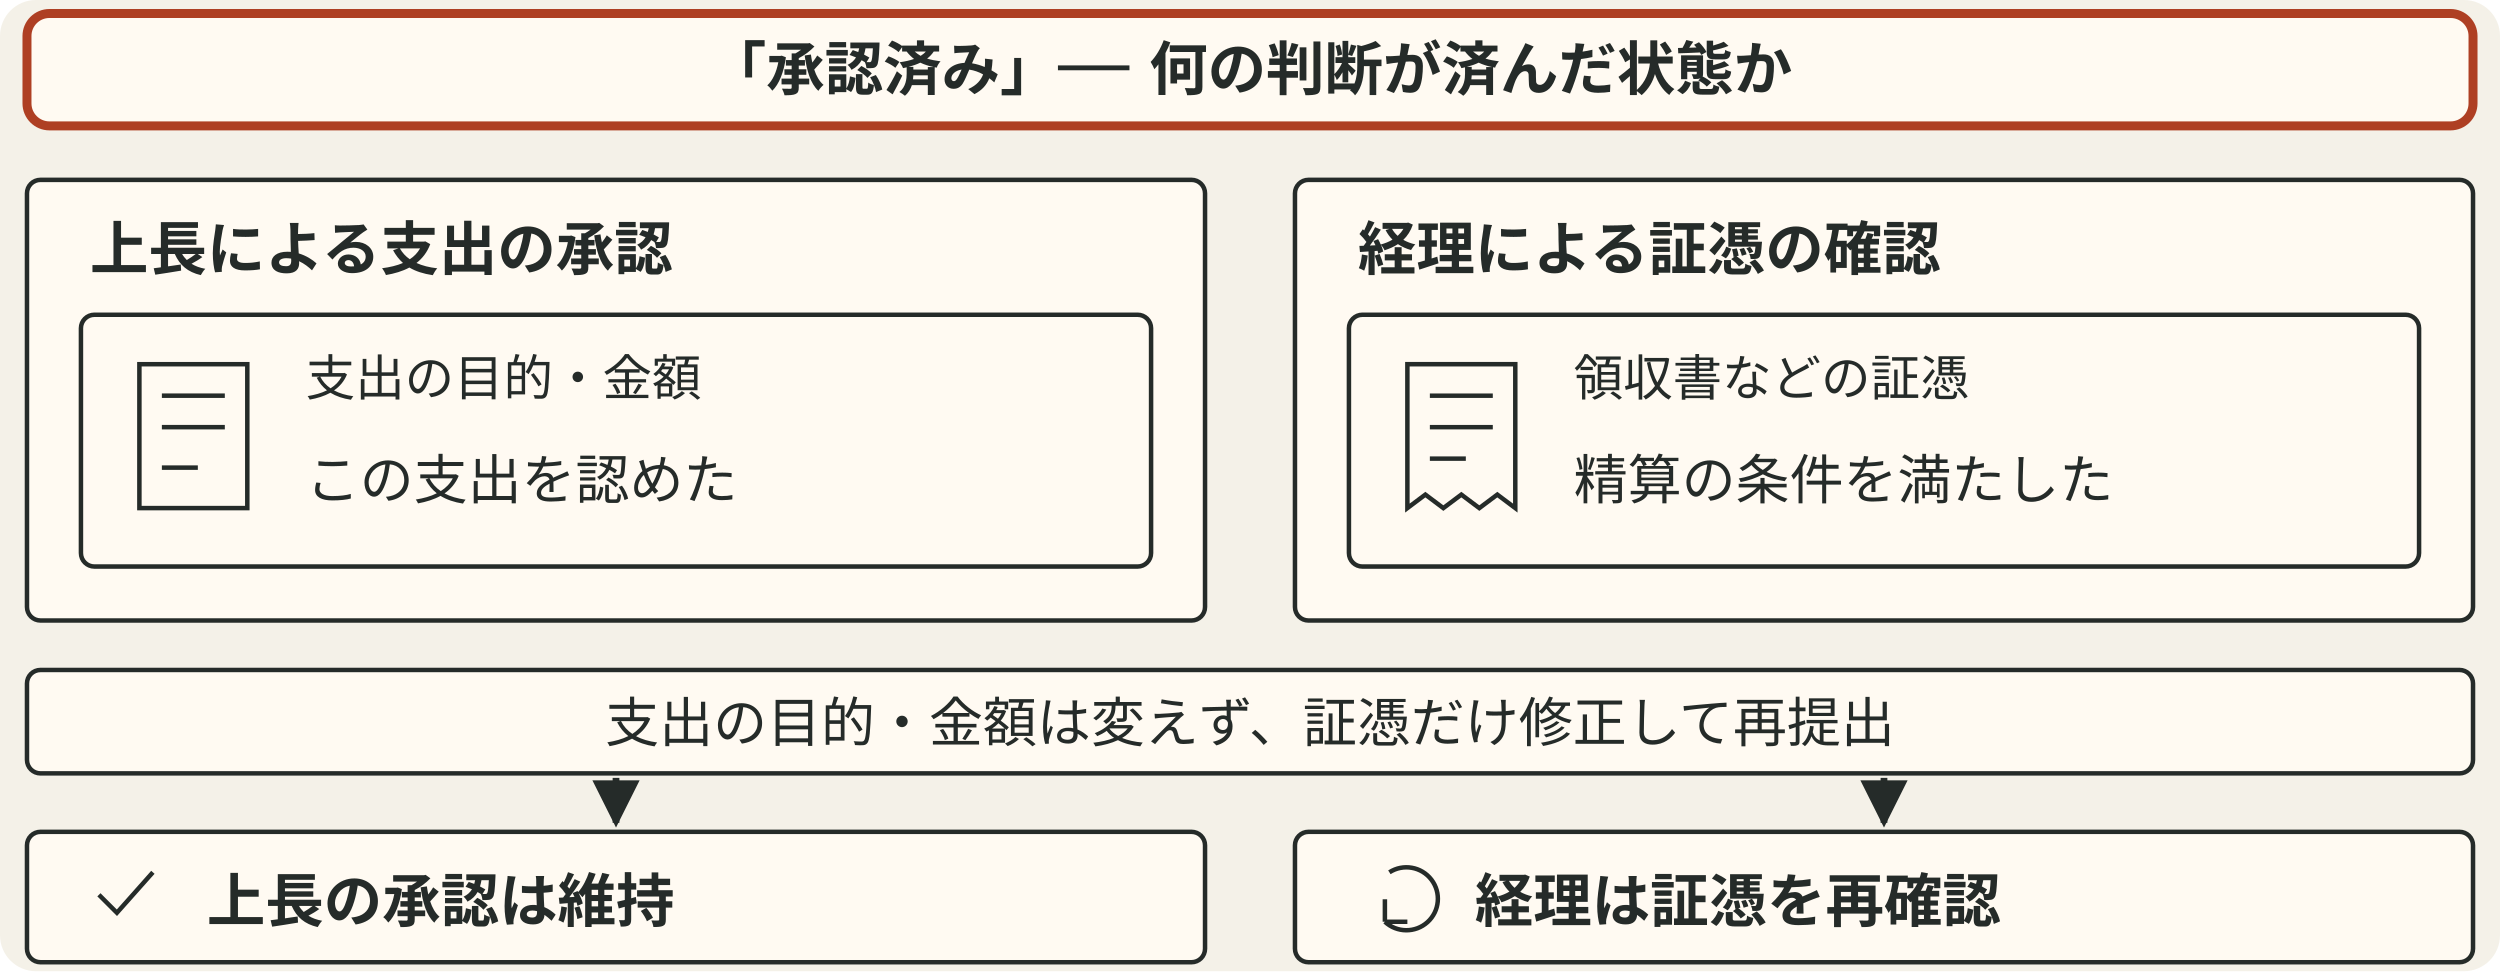
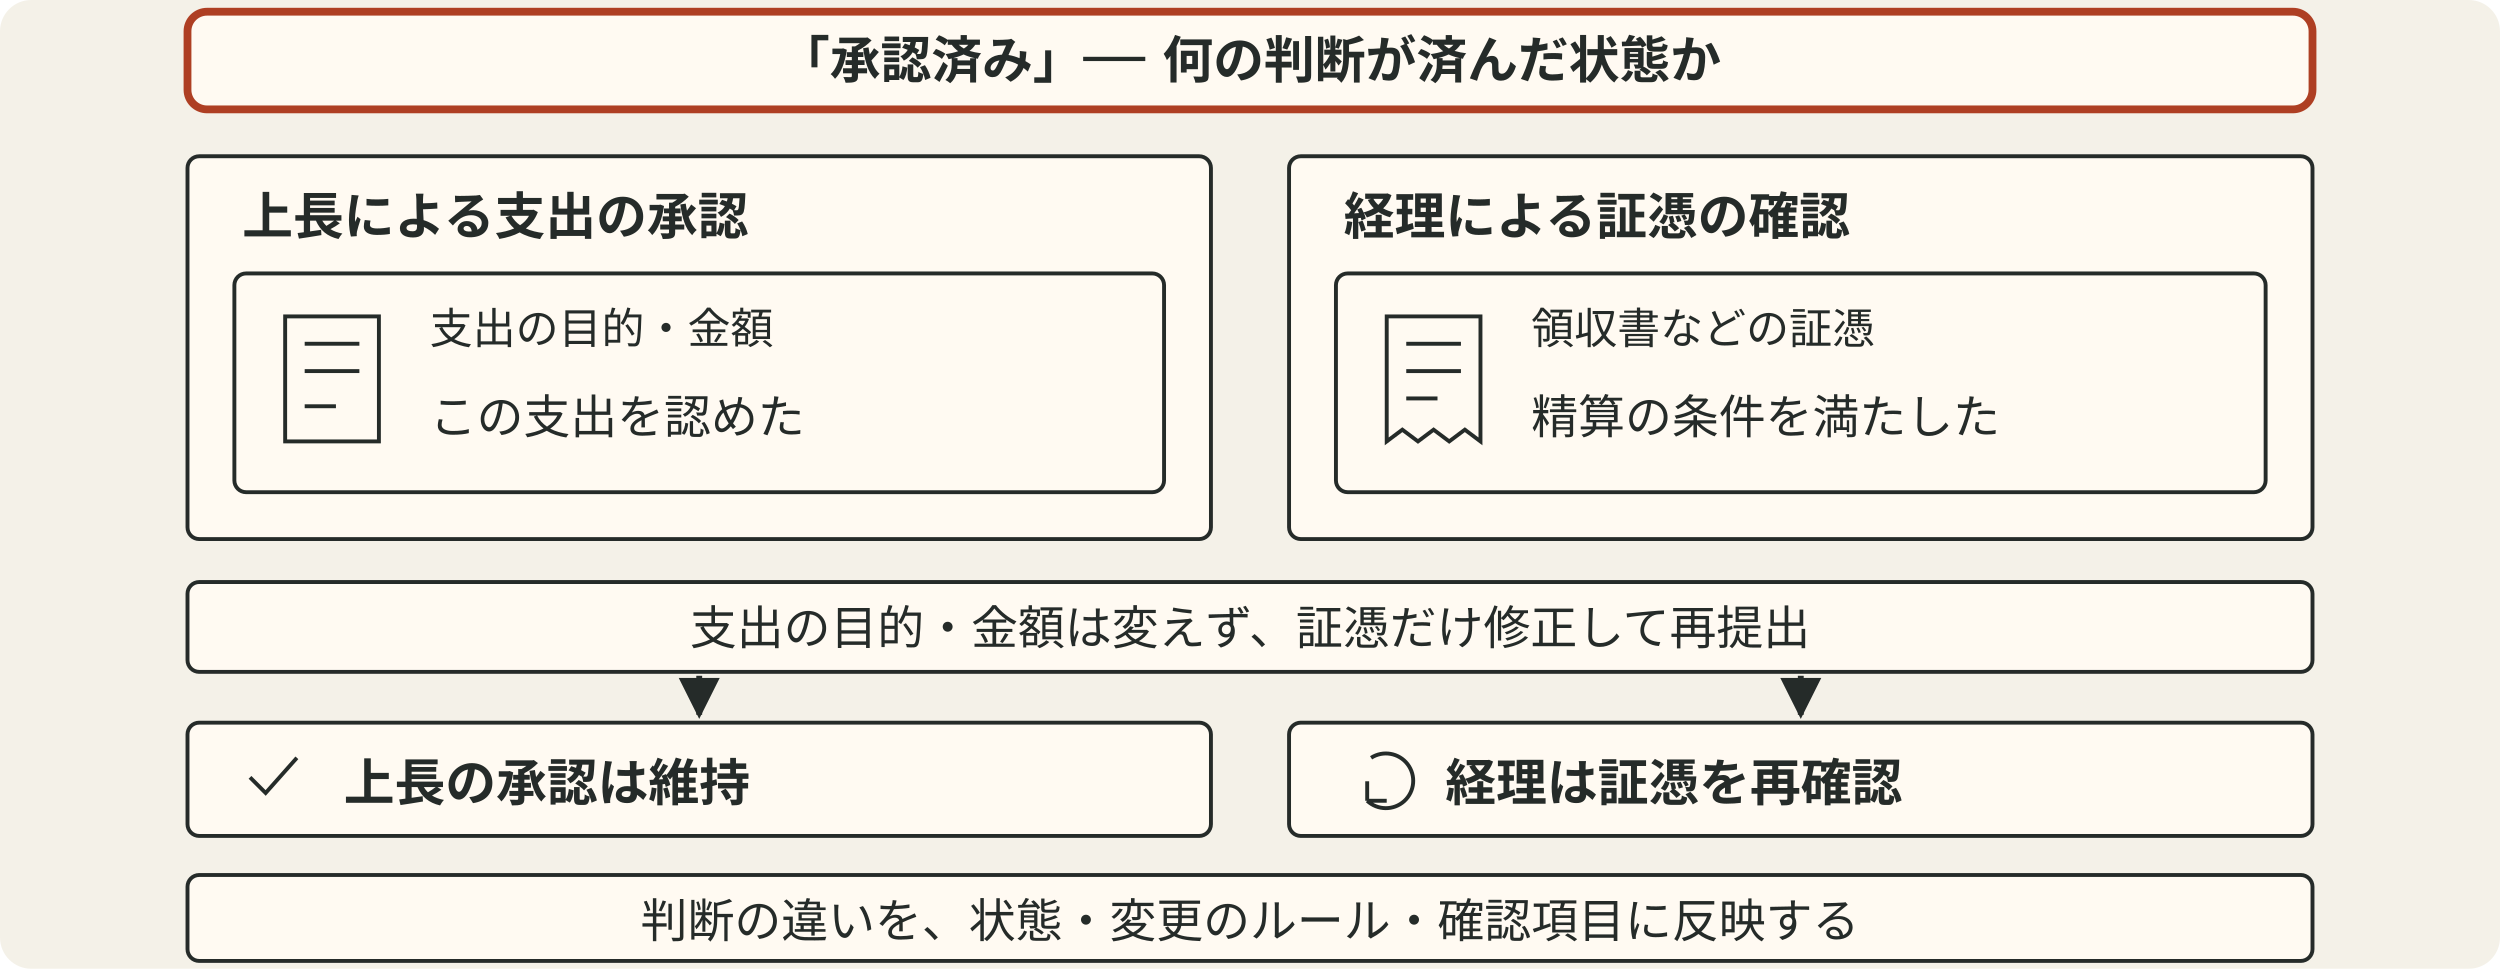
- <svg xmlns="http://www.w3.org/2000/svg" viewBox="0 0 556 216" style="min-width:420px" role="img" aria-label="承認済みという言葉の意味を上長と経理の判断に分ける。上長は支出の目的と金額を承認し、経理は証憑が精算条件を満たすか確認する。目的と金額を変えず証憑だけ修正して再提出する場合、上長承認は維持し、経理は証憑を確認し直す。">
+ <svg xmlns="http://www.w3.org/2000/svg" viewBox="0 0 640 248" style="min-width:470px" role="img" aria-label="承認済みという言葉の意味を上長と経理の判断に分ける。上長は支出の目的と金額を承認し、経理は証憑が精算条件を満たすか確認する。目的と金額を変えず証憑だけ修正して再提出する場合、上長承認は維持し、経理は証憑を確認し直す。">
  <defs data-dsvg="marker">
-     <marker id="dsvg-d05a6caf-arrow-252b29" viewBox="0 0 10 10" refX="9" refY="5" markerWidth="7" markerHeight="7" orient="auto-start-reverse">
+     <marker id="dsvg-9994d75d-arrow-252b29" viewBox="0 0 10 10" refX="9" refY="5" markerWidth="7" markerHeight="7" orient="auto-start-reverse">
      <path d="M0,0 L10,5 L0,10 z" fill="#252b29" />
    </marker>
  </defs>
-   <rect data-dsvg="canvas" class="canvas" x="0.0" y="0.0" width="556.0" height="216.0" fill="#f4f1e8" rx="8" />
-   <rect class="box focus" x="6" y="3" width="544" height="25" fill="#fffaf2" stroke="#ae3f23" stroke-width="2" rx="5" />
-   <text class="title" x="278" y="20" text-anchor="middle" font-family="Noto Sans JP, Hiragino Kaku Gothic ProN, sans-serif" font-size="13" font-weight="700" fill="#252b29">「承認済み」── 何の判断が済んだ状態か</text>
-   <rect class="field" x="6" y="40" width="262" height="98" fill="#fffaf2" stroke="#252b29" stroke-width="1" rx="3" />
-   <text class="title" x="20" y="60" font-family="Noto Sans JP, Hiragino Kaku Gothic ProN, sans-serif" font-size="13" font-weight="700" fill="#252b29">上長による支出の承認</text>
-   <rect class="badge" x="18" y="70" width="238" height="56" fill="#fffaf2" stroke="#252b29" stroke-width="1" rx="3" />
-   <path class="link" d="M31 81 h24 v32 h-24 z M36 88 h14 M36 95 h14 M36 104 h8" fill="none" stroke="#252b29" stroke-width="1" />
-   <text class="note" x="68" y="88" font-family="Noto Sans JP, Hiragino Kaku Gothic ProN, sans-serif" font-size="11" fill="#252b29">支出の目的・金額</text>
-   <text class="label" x="68" y="111" font-family="Noto Sans JP, Hiragino Kaku Gothic ProN, sans-serif" font-size="12" fill="#252b29">この支出を認めた</text>
-   <rect class="field" x="288" y="40" width="262" height="98" fill="#fffaf2" stroke="#252b29" stroke-width="1" rx="3" />
-   <text class="title" x="302" y="60" font-family="Noto Sans JP, Hiragino Kaku Gothic ProN, sans-serif" font-size="13" font-weight="700" fill="#252b29">経理による証憑の確認</text>
-   <rect class="badge" x="300" y="70" width="238" height="56" fill="#fffaf2" stroke="#252b29" stroke-width="1" rx="3" />
-   <path class="link" d="M313 81 h24 v32 l-4 -3 -4 3 -4 -3 -4 3 -4 -3 -4 3 z M318 88 h14 M318 95 h14 M318 102 h8" fill="none" stroke="#252b29" stroke-width="1" />
-   <text class="note" x="350" y="88" font-family="Noto Sans JP, Hiragino Kaku Gothic ProN, sans-serif" font-size="11" fill="#252b29">領収書などの証憑</text>
-   <text class="label" x="350" y="111" font-family="Noto Sans JP, Hiragino Kaku Gothic ProN, sans-serif" font-size="12" fill="#252b29">精算の条件を満たした</text>
-   <rect class="badge" x="6" y="149" width="544" height="23" fill="#fffaf2" stroke="#252b29" stroke-width="1" rx="3" />
-   <text class="label" x="278" y="165" text-anchor="middle" font-family="Noto Sans JP, Hiragino Kaku Gothic ProN, sans-serif" font-size="12" fill="#252b29">支出の目的・金額は変えず、証憑だけ修正して再提出</text>
-   <path class="flow" d="M137 173 V183" fill="none" stroke="#252b29" stroke-width="1.5" marker-end="url(#dsvg-d05a6caf-arrow-252b29)" />
-   <path class="flow" d="M419 173 V183" fill="none" stroke="#252b29" stroke-width="1.5" marker-end="url(#dsvg-d05a6caf-arrow-252b29)" />
-   <rect class="badge" x="6" y="185" width="262" height="29" fill="#fffaf2" stroke="#252b29" stroke-width="1" rx="3" />
-   <path class="link" d="M22 199 l4 4 8 -9" fill="none" stroke="#252b29" stroke-width="1" />
-   <text class="title" x="46" y="205" font-family="Noto Sans JP, Hiragino Kaku Gothic ProN, sans-serif" font-size="13" font-weight="700" fill="#252b29">上長の承認は維持</text>
-   <rect class="badge" x="288" y="185" width="262" height="29" fill="#fffaf2" stroke="#252b29" stroke-width="1" rx="3" />
-   <path class="link" d="M309 194 a7 7 0 1 1 -1 11 M308 205 h5 M308 205 v-5" fill="none" stroke="#252b29" stroke-width="1" />
-   <text class="title" x="328" y="205" font-family="Noto Sans JP, Hiragino Kaku Gothic ProN, sans-serif" font-size="13" font-weight="700" fill="#252b29">経理は証憑を再確認</text>
+   <rect data-dsvg="canvas" class="canvas" x="0.0" y="0.0" width="640.0" height="248.0" fill="#f4f1e8" rx="8" />
+   <g transform="translate(42 0)">
+     <rect class="box focus" x="6" y="3" width="544" height="25" fill="#fffaf2" stroke="#ae3f23" stroke-width="2" rx="5" />
+     <text class="title" x="278" y="20" text-anchor="middle" font-family="Noto Sans JP, Hiragino Kaku Gothic ProN, sans-serif" font-size="13" font-weight="700" fill="#252b29">「承認済み」── 何の判断が済んだ状態か</text>
+     <rect class="field" x="6" y="40" width="262" height="98" fill="#fffaf2" stroke="#252b29" stroke-width="1" rx="3" />
+     <text class="title" x="20" y="60" font-family="Noto Sans JP, Hiragino Kaku Gothic ProN, sans-serif" font-size="13" font-weight="700" fill="#252b29">上長による支出の承認</text>
+     <rect class="badge" x="18" y="70" width="238" height="56" fill="#fffaf2" stroke="#252b29" stroke-width="1" rx="3" />
+     <path class="link" d="M31 81 h24 v32 h-24 z M36 88 h14 M36 95 h14 M36 104 h8" fill="none" stroke="#252b29" stroke-width="1" />
+     <text class="note" x="68" y="88" font-family="Noto Sans JP, Hiragino Kaku Gothic ProN, sans-serif" font-size="11" fill="#252b29">支出の目的・金額</text>
+     <text class="label" x="68" y="111" font-family="Noto Sans JP, Hiragino Kaku Gothic ProN, sans-serif" font-size="12" fill="#252b29">この支出を認めた</text>
+     <rect class="field" x="288" y="40" width="262" height="98" fill="#fffaf2" stroke="#252b29" stroke-width="1" rx="3" />
+     <text class="title" x="302" y="60" font-family="Noto Sans JP, Hiragino Kaku Gothic ProN, sans-serif" font-size="13" font-weight="700" fill="#252b29">経理による証憑の確認</text>
+     <rect class="badge" x="300" y="70" width="238" height="56" fill="#fffaf2" stroke="#252b29" stroke-width="1" rx="3" />
+     <path class="link" d="M313 81 h24 v32 l-4 -3 -4 3 -4 -3 -4 3 -4 -3 -4 3 z M318 88 h14 M318 95 h14 M318 102 h8" fill="none" stroke="#252b29" stroke-width="1" />
+     <text class="note" x="350" y="88" font-family="Noto Sans JP, Hiragino Kaku Gothic ProN, sans-serif" font-size="11" fill="#252b29">領収書などの証憑</text>
+     <text class="label" x="350" y="111" font-family="Noto Sans JP, Hiragino Kaku Gothic ProN, sans-serif" font-size="12" fill="#252b29">精算の条件を満たした</text>
+     <rect class="badge" x="6" y="149" width="544" height="23" fill="#fffaf2" stroke="#252b29" stroke-width="1" rx="3" />
+     <text class="label" x="278" y="165" text-anchor="middle" font-family="Noto Sans JP, Hiragino Kaku Gothic ProN, sans-serif" font-size="12" fill="#252b29">支出の目的・金額は変えず、証憑だけ修正して再提出</text>
+     <path class="flow" d="M137 173 V183" fill="none" stroke="#252b29" stroke-width="1.5" marker-end="url(#dsvg-9994d75d-arrow-252b29)" />
+     <path class="flow" d="M419 173 V183" fill="none" stroke="#252b29" stroke-width="1.5" marker-end="url(#dsvg-9994d75d-arrow-252b29)" />
+     <rect class="badge" x="6" y="185" width="262" height="29" fill="#fffaf2" stroke="#252b29" stroke-width="1" rx="3" />
+     <path class="link" d="M22 199 l4 4 8 -9" fill="none" stroke="#252b29" stroke-width="1" />
+     <text class="title" x="46" y="205" font-family="Noto Sans JP, Hiragino Kaku Gothic ProN, sans-serif" font-size="13" font-weight="700" fill="#252b29">上長の承認は維持</text>
+     <rect class="badge" x="288" y="185" width="262" height="29" fill="#fffaf2" stroke="#252b29" stroke-width="1" rx="3" />
+     <path class="link" d="M309 194 a7 7 0 1 1 -1 11 M308 205 h5 M308 205 v-5" fill="none" stroke="#252b29" stroke-width="1" />
+     <text class="title" x="328" y="205" font-family="Noto Sans JP, Hiragino Kaku Gothic ProN, sans-serif" font-size="13" font-weight="700" fill="#252b29">経理は証憑を再確認</text>
+     <rect class="badge" x="6" y="224" width="544" height="22" fill="#fffaf2" stroke="#252b29" stroke-width="1" rx="3" />
+     <text class="label" x="278" y="240" text-anchor="middle" font-family="Noto Sans JP, Hiragino Kaku Gothic ProN, sans-serif" font-size="12" fill="#252b29">判断の違いを、状態・変更のルール・確認項目に反映する</text>
+   </g>
</svg>
